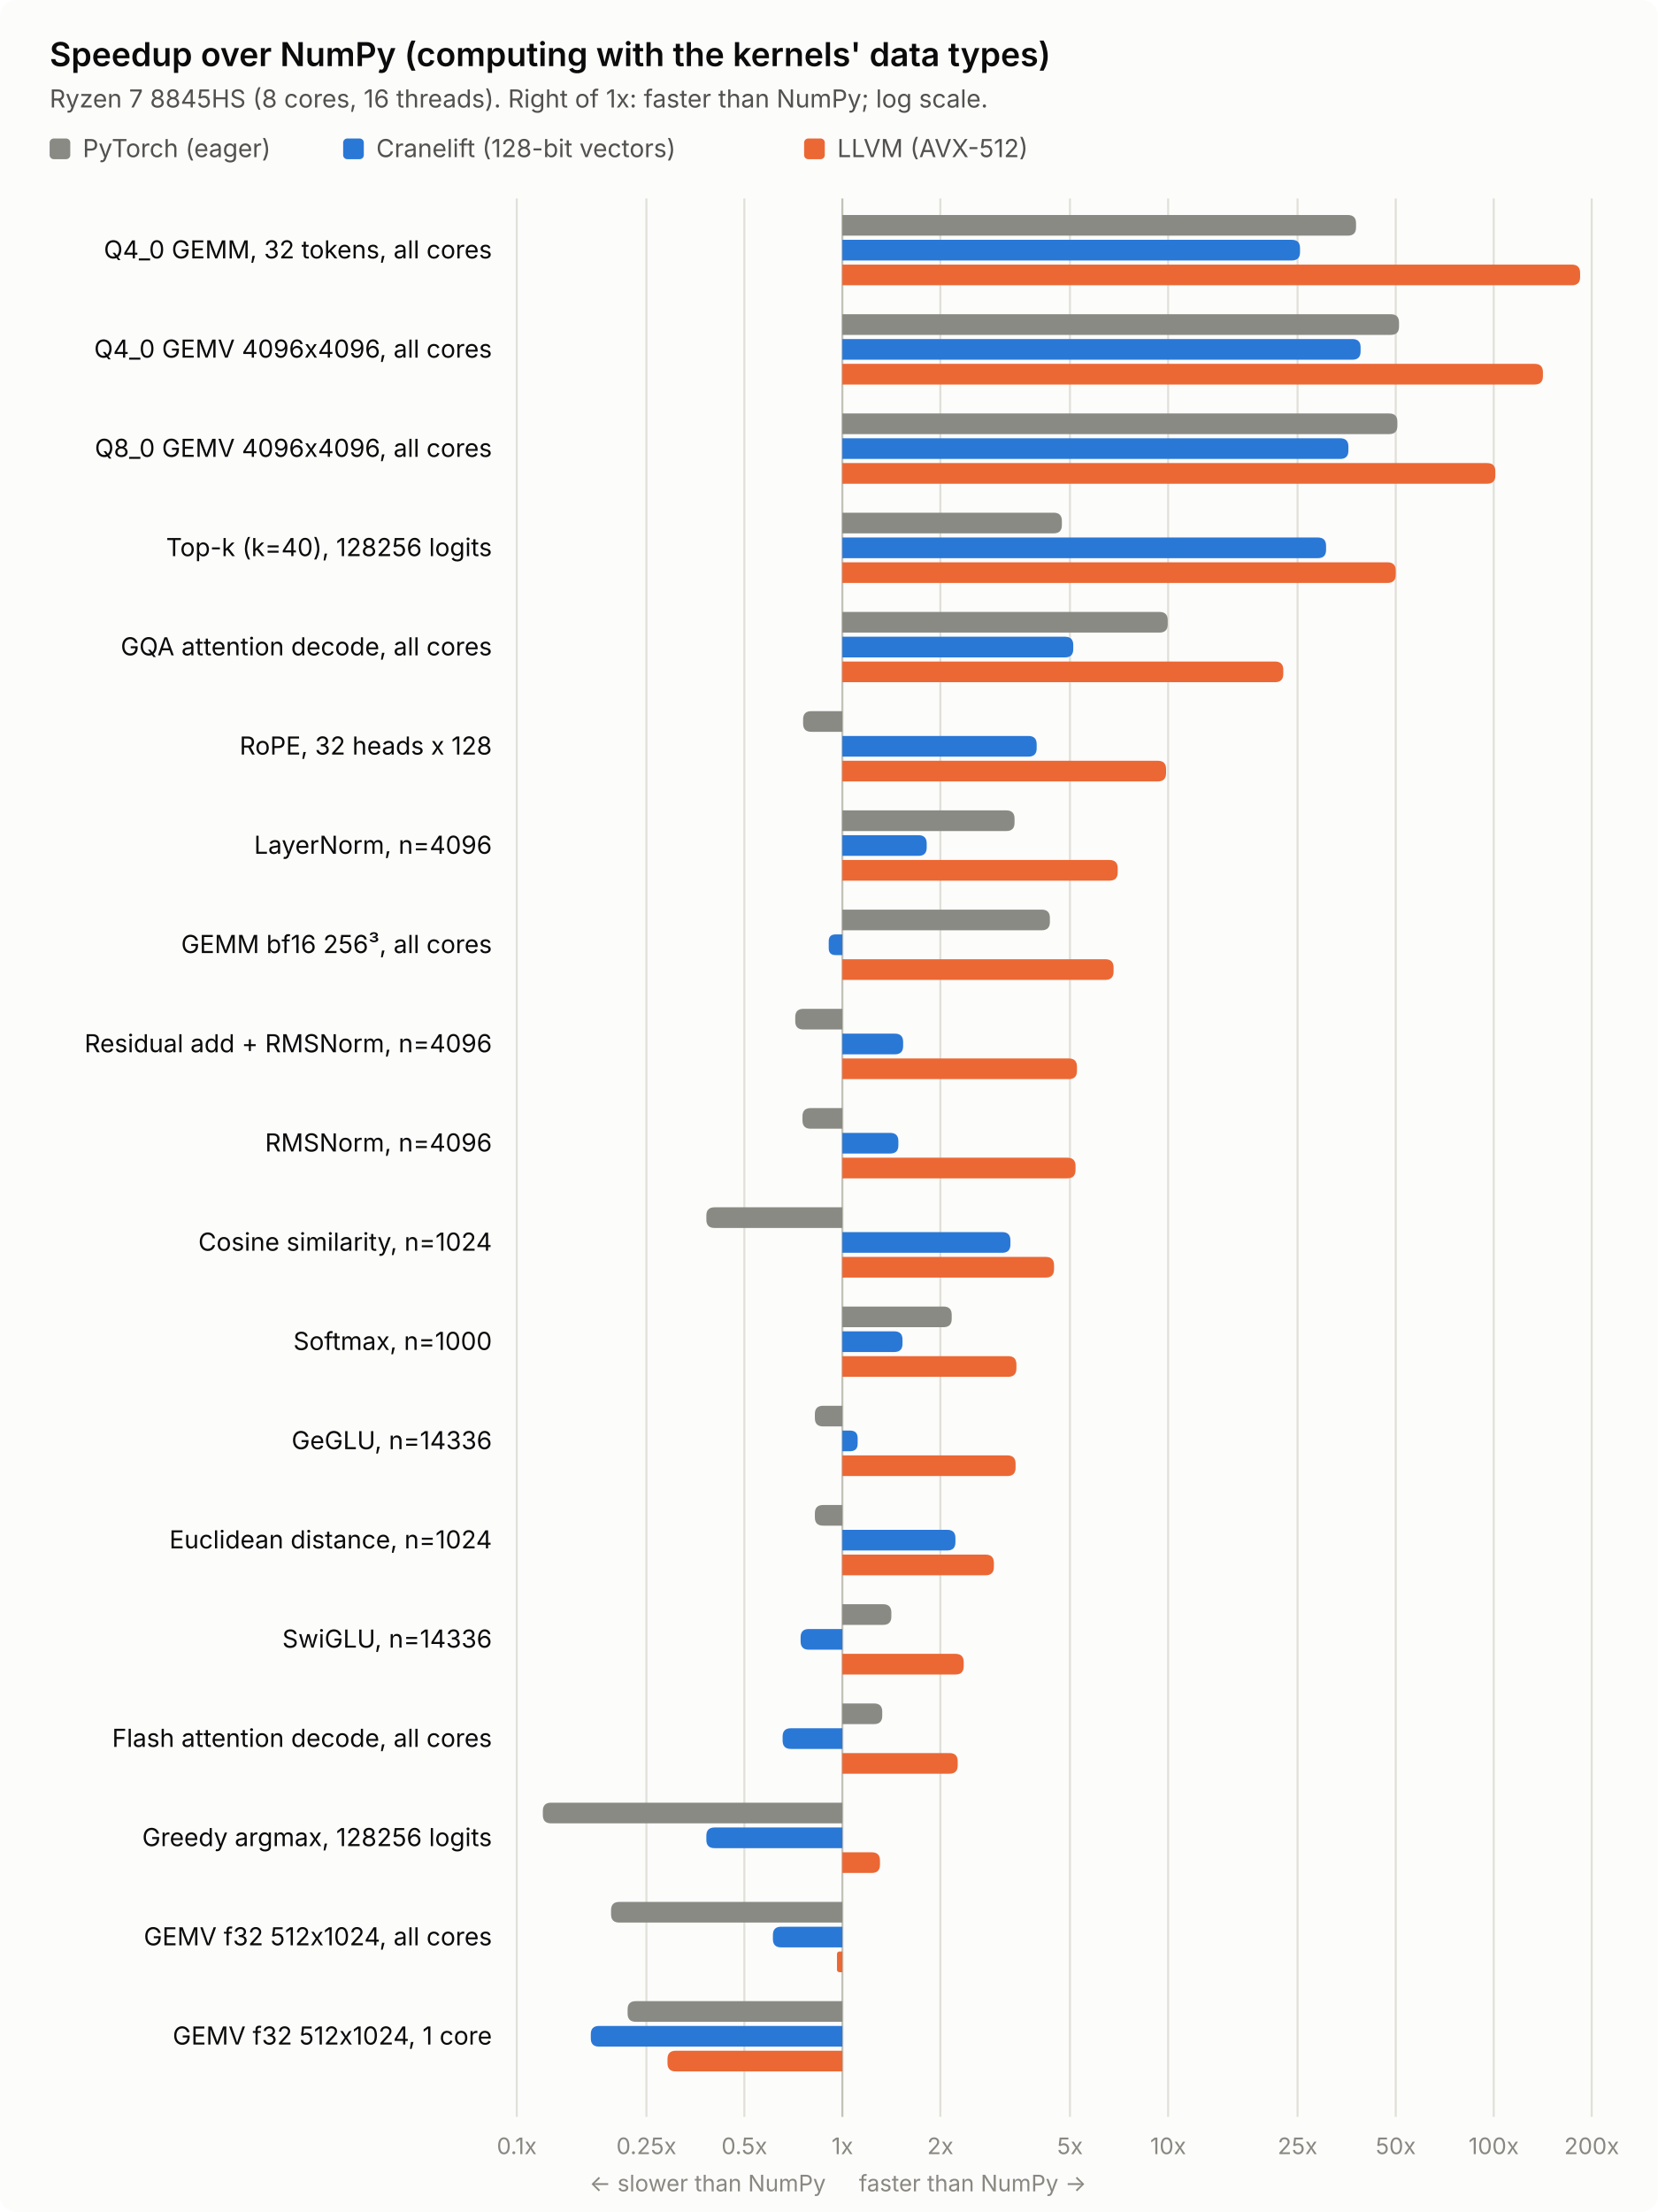
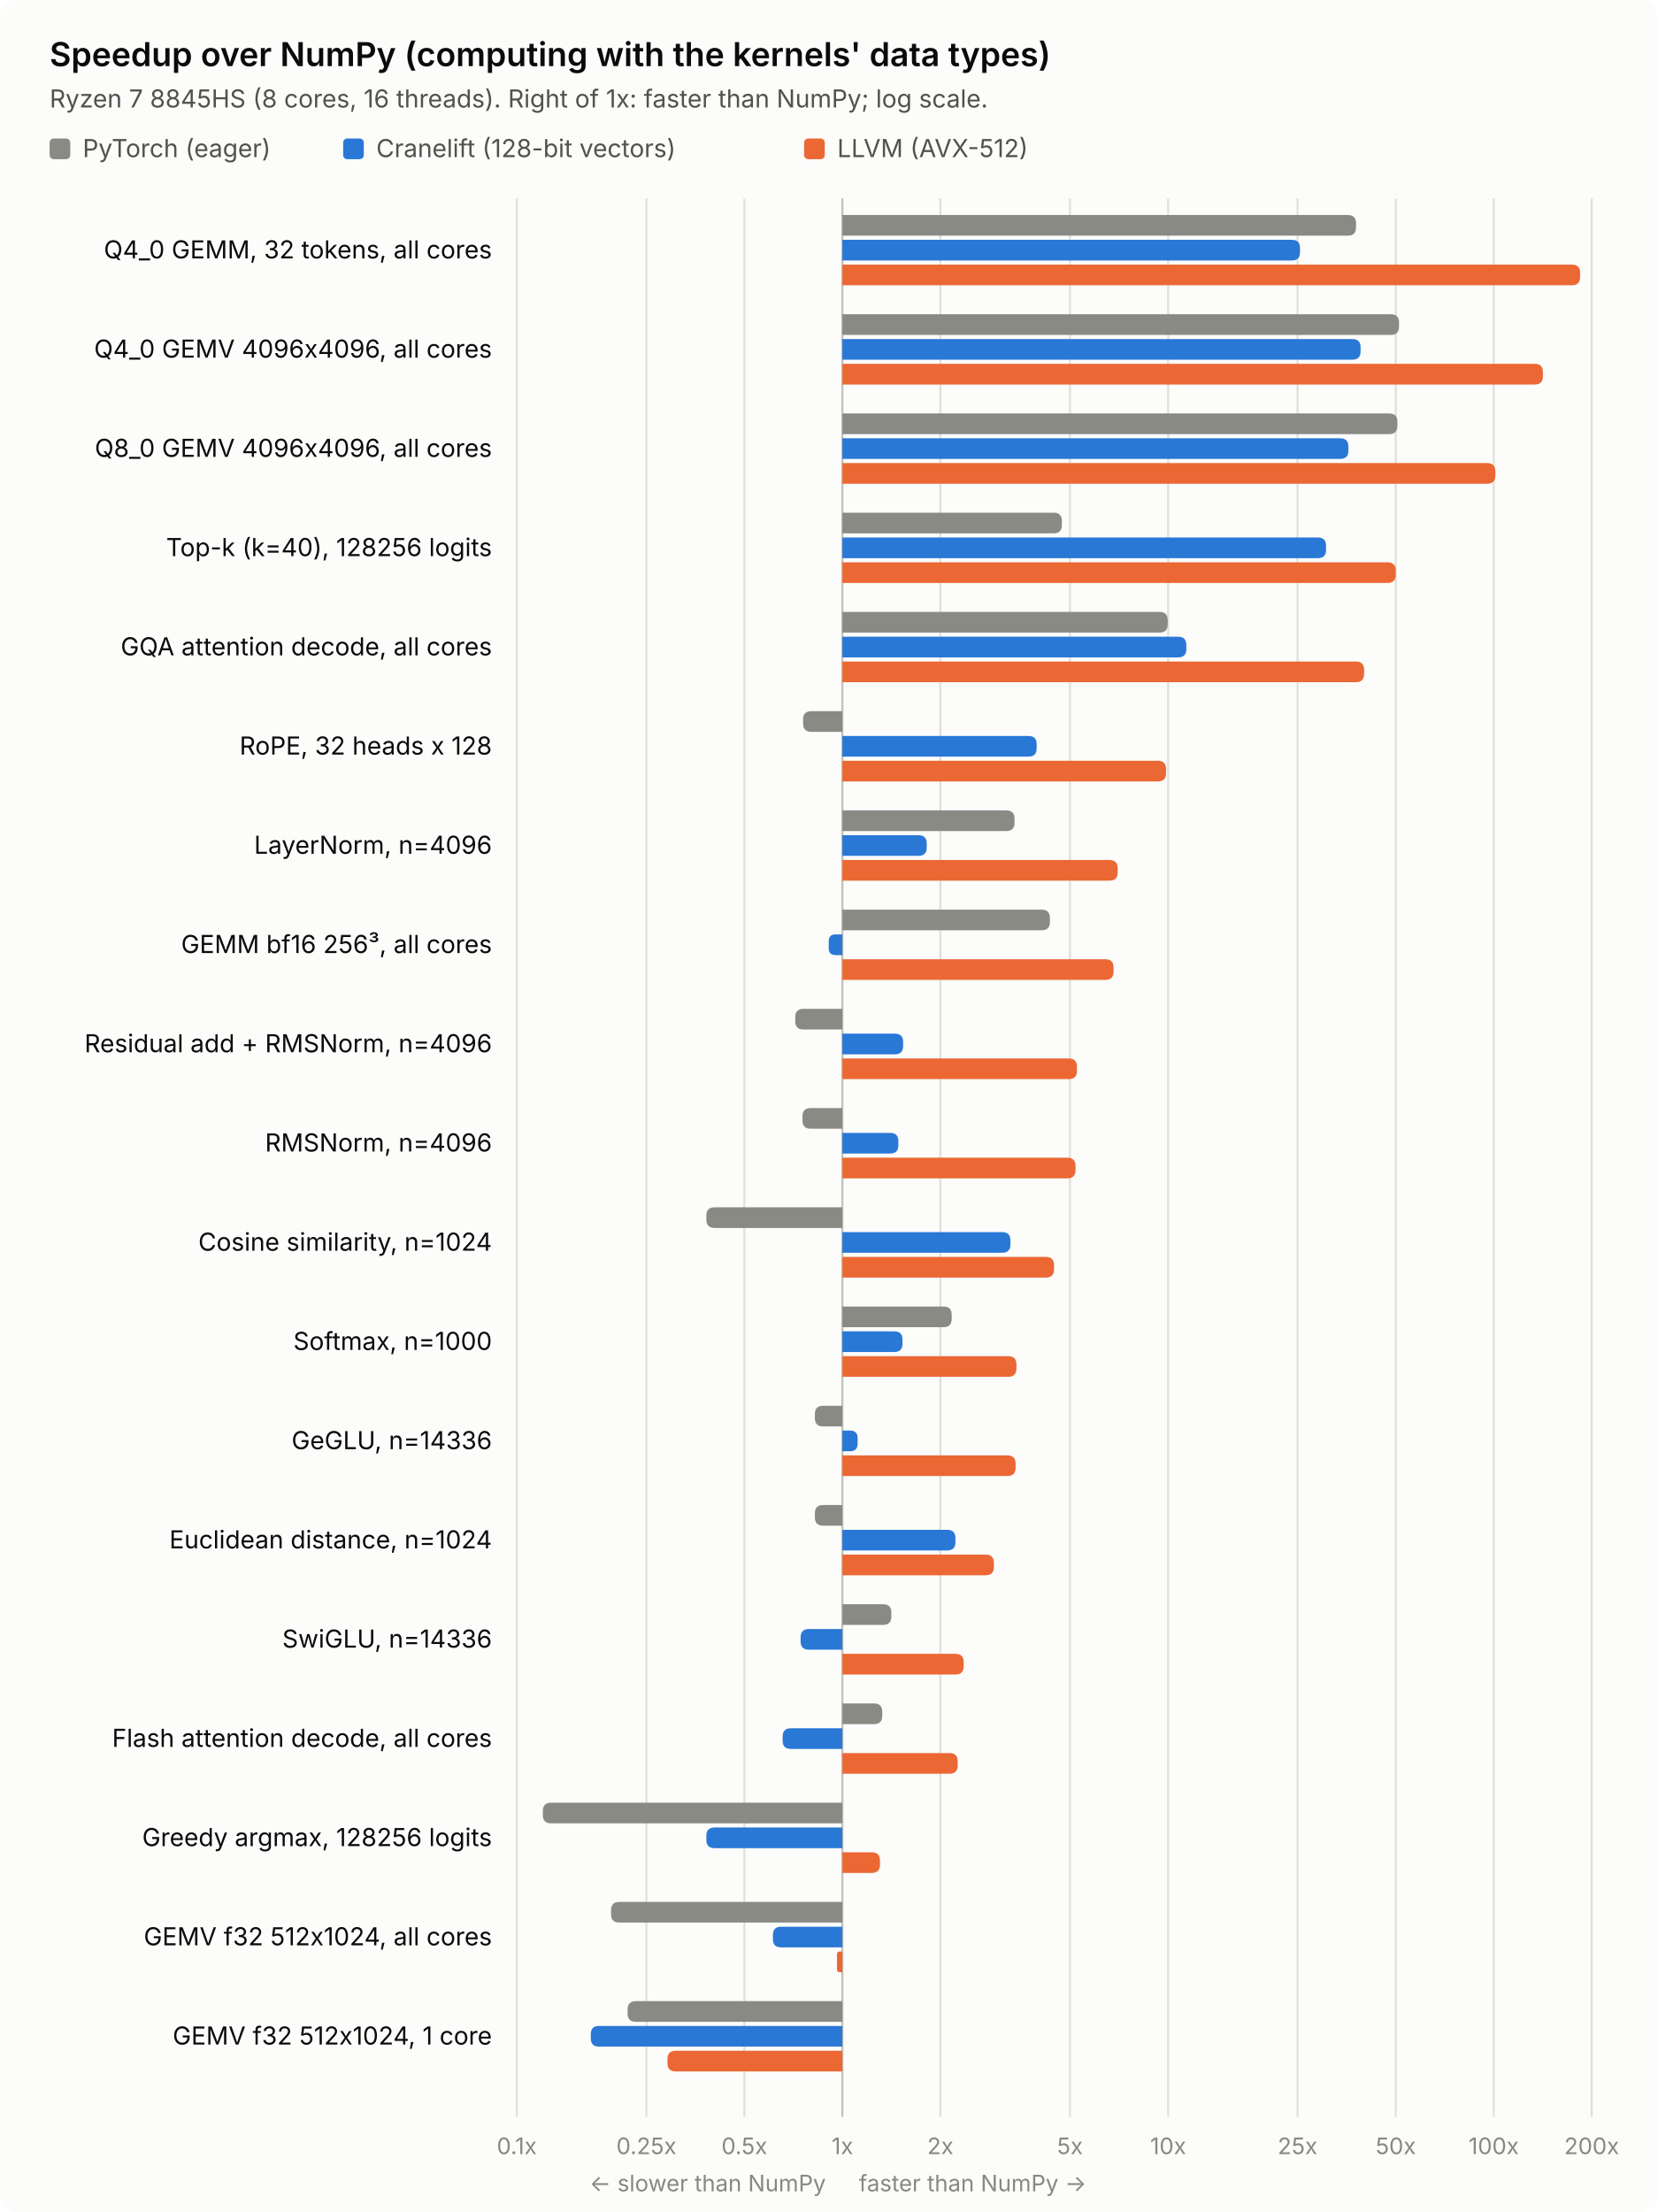
<svg xmlns="http://www.w3.org/2000/svg" width="802" height="1070" viewBox="0 0 802 1070" font-family="system-ui, -apple-system, &quot;Segoe UI&quot;, sans-serif">
  <rect width="802" height="1070" rx="8" fill="#fcfcfb" />
  <text x="24" y="32" font-size="16" font-weight="600" fill="#0b0b0b">Speedup over NumPy (computing with the kernels' data types)</text>
  <text x="24" y="52" font-size="12" fill="#52514e">Ryzen 7 8845HS (8 cores, 16 threads). Right of 1x: faster than NumPy; log scale.</text>
  <rect x="24" y="67" width="10" height="10" rx="2" fill="#8a8a85" />
  <text x="40" y="76" font-size="12" fill="#52514e">PyTorch (eager)</text>
  <rect x="166" y="67" width="10" height="10" rx="2" fill="#2a78d6" />
  <text x="182" y="76" font-size="12" fill="#52514e">Cranelift (128-bit vectors)</text>
  <rect x="389" y="67" width="10" height="10" rx="2" fill="#eb6834" />
  <text x="405" y="76" font-size="12" fill="#52514e">LLVM (AVX-512)</text>
  <line x1="250.0" y1="96" x2="250.0" y2="1024" stroke="#e1e0d9" stroke-width="1" />
  <text x="250.0" y="1042" font-size="11" text-anchor="middle" fill="#898781">0.1x</text>
  <line x1="312.7" y1="96" x2="312.7" y2="1024" stroke="#e1e0d9" stroke-width="1" />
  <text x="312.7" y="1042" font-size="11" text-anchor="middle" fill="#898781">0.25x</text>
  <line x1="360.1" y1="96" x2="360.1" y2="1024" stroke="#e1e0d9" stroke-width="1" />
  <text x="360.1" y="1042" font-size="11" text-anchor="middle" fill="#898781">0.5x</text>
  <line x1="407.5" y1="96" x2="407.5" y2="1024" stroke="#c3c2b7" stroke-width="1" />
  <text x="407.5" y="1042" font-size="11" text-anchor="middle" fill="#898781">1x</text>
  <line x1="454.9" y1="96" x2="454.9" y2="1024" stroke="#e1e0d9" stroke-width="1" />
  <text x="454.9" y="1042" font-size="11" text-anchor="middle" fill="#898781">2x</text>
  <line x1="517.6" y1="96" x2="517.6" y2="1024" stroke="#e1e0d9" stroke-width="1" />
  <text x="517.6" y="1042" font-size="11" text-anchor="middle" fill="#898781">5x</text>
  <line x1="565.1" y1="96" x2="565.1" y2="1024" stroke="#e1e0d9" stroke-width="1" />
  <text x="565.1" y="1042" font-size="11" text-anchor="middle" fill="#898781">10x</text>
  <line x1="627.7" y1="96" x2="627.7" y2="1024" stroke="#e1e0d9" stroke-width="1" />
  <text x="627.7" y="1042" font-size="11" text-anchor="middle" fill="#898781">25x</text>
  <line x1="675.2" y1="96" x2="675.2" y2="1024" stroke="#e1e0d9" stroke-width="1" />
  <text x="675.2" y="1042" font-size="11" text-anchor="middle" fill="#898781">50x</text>
  <line x1="722.6" y1="96" x2="722.6" y2="1024" stroke="#e1e0d9" stroke-width="1" />
  <text x="722.6" y="1042" font-size="11" text-anchor="middle" fill="#898781">100x</text>
  <line x1="770.0" y1="96" x2="770.0" y2="1024" stroke="#e1e0d9" stroke-width="1" />
  <text x="770.0" y="1042" font-size="11" text-anchor="middle" fill="#898781">200x</text>
  <text x="399.5" y="1060" font-size="11" text-anchor="end" fill="#898781">← slower than NumPy</text>
  <text x="415.5" y="1060" font-size="11" fill="#898781">faster than NumPy →</text>
  <text x="238" y="125.0" font-size="12" text-anchor="end" fill="#0b0b0b">Q4_0 GEMM, 32 tokens, all cores</text>
  <path d="M407.5,104.0 H652.0 Q656.0,104.0 656.0,108.0 V110.0 Q656.0,114.0 652.0,114.0 H407.5 Z" fill="#8a8a85" />
  <path d="M407.5,116.0 H624.9 Q628.9,116.0 628.9,120.0 V122.0 Q628.9,126.0 624.9,126.0 H407.5 Z" fill="#2a78d6" />
  <path d="M407.5,128.0 H760.4 Q764.4,128.0 764.4,132.0 V134.0 Q764.4,138.0 760.4,138.0 H407.5 Z" fill="#eb6834" />
  <text x="238" y="173.0" font-size="12" text-anchor="end" fill="#0b0b0b">Q4_0 GEMV 4096x4096, all cores</text>
  <path d="M407.5,152.0 H672.8 Q676.8,152.0 676.8,156.0 V158.0 Q676.8,162.0 672.8,162.0 H407.5 Z" fill="#8a8a85" />
  <path d="M407.5,164.0 H654.2 Q658.2,164.0 658.2,168.0 V170.0 Q658.2,174.0 654.2,174.0 H407.5 Z" fill="#2a78d6" />
  <path d="M407.5,176.0 H742.4 Q746.4,176.0 746.4,180.0 V182.0 Q746.4,186.0 742.4,186.0 H407.5 Z" fill="#eb6834" />
  <text x="238" y="221.0" font-size="12" text-anchor="end" fill="#0b0b0b">Q8_0 GEMV 4096x4096, all cores</text>
  <path d="M407.5,200.0 H672.0 Q676.0,200.0 676.0,204.0 V206.0 Q676.0,210.0 672.0,210.0 H407.5 Z" fill="#8a8a85" />
  <path d="M407.5,212.0 H648.3 Q652.3,212.0 652.3,216.0 V218.0 Q652.3,222.0 648.3,222.0 H407.5 Z" fill="#2a78d6" />
  <path d="M407.5,224.0 H719.4 Q723.4,224.0 723.4,228.0 V230.0 Q723.4,234.0 719.4,234.0 H407.5 Z" fill="#eb6834" />
  <text x="238" y="269.0" font-size="12" text-anchor="end" fill="#0b0b0b">Top-k (k=40), 128256 logits</text>
  <path d="M407.5,248.0 H509.7 Q513.7,248.0 513.7,252.0 V254.0 Q513.7,258.0 509.7,258.0 H407.5 Z" fill="#8a8a85" />
  <path d="M407.5,260.0 H637.5 Q641.5,260.0 641.5,264.0 V266.0 Q641.5,270.0 637.5,270.0 H407.5 Z" fill="#2a78d6" />
  <path d="M407.5,272.0 H671.2 Q675.2,272.0 675.2,276.0 V278.0 Q675.2,282.0 671.2,282.0 H407.5 Z" fill="#eb6834" />
  <text x="238" y="317.0" font-size="12" text-anchor="end" fill="#0b0b0b">GQA attention decode, all cores</text>
  <path d="M407.5,296.0 H560.9 Q564.9,296.0 564.9,300.0 V302.0 Q564.9,306.0 560.9,306.0 H407.5 Z" fill="#8a8a85" />
-   <path d="M407.5,308.0 H515.2 Q519.2,308.0 519.2,312.0 V314.0 Q519.2,318.0 515.2,318.0 H407.5 Z" fill="#2a78d6" />
-   <path d="M407.5,320.0 H616.8 Q620.8,320.0 620.8,324.0 V326.0 Q620.8,330.0 616.8,330.0 H407.5 Z" fill="#eb6834" />
+   <path d="M407.5,308.0 H569.9 Q573.9,308.0 573.9,312.0 V314.0 Q573.9,318.0 569.9,318.0 H407.5 Z" fill="#2a78d6" />
+   <path d="M407.5,320.0 H655.9 Q659.9,320.0 659.9,324.0 V326.0 Q659.9,330.0 655.9,330.0 H407.5 Z" fill="#eb6834" />
  <text x="238" y="365.0" font-size="12" text-anchor="end" fill="#0b0b0b">RoPE, 32 heads x 128</text>
  <path d="M407.5,344.0 H392.5 Q388.5,344.0 388.5,348.0 V350.0 Q388.5,354.0 392.5,354.0 H407.5 Z" fill="#8a8a85" />
  <path d="M407.5,356.0 H497.5 Q501.5,356.0 501.5,360.0 V362.0 Q501.5,366.0 497.5,366.0 H407.5 Z" fill="#2a78d6" />
  <path d="M407.5,368.0 H560.1 Q564.1,368.0 564.1,372.0 V374.0 Q564.1,378.0 560.1,378.0 H407.5 Z" fill="#eb6834" />
  <text x="238" y="413.0" font-size="12" text-anchor="end" fill="#0b0b0b">LayerNorm, n=4096</text>
  <path d="M407.5,392.0 H486.8 Q490.8,392.0 490.8,396.0 V398.0 Q490.8,402.0 486.8,402.0 H407.5 Z" fill="#8a8a85" />
  <path d="M407.5,404.0 H444.3 Q448.3,404.0 448.3,408.0 V410.0 Q448.3,414.0 444.3,414.0 H407.5 Z" fill="#2a78d6" />
  <path d="M407.5,416.0 H536.7 Q540.7,416.0 540.7,420.0 V422.0 Q540.7,426.0 536.7,426.0 H407.5 Z" fill="#eb6834" />
  <text x="238" y="461.0" font-size="12" text-anchor="end" fill="#0b0b0b">GEMM bf16 256³, all cores</text>
  <path d="M407.5,440.0 H503.9 Q507.9,440.0 507.9,444.0 V446.0 Q507.9,450.0 503.9,450.0 H407.5 Z" fill="#8a8a85" />
  <path d="M407.5,452.0 H404.2 Q400.9,452.0 400.9,455.3 V458.7 Q400.9,462.0 404.2,462.0 H407.5 Z" fill="#2a78d6" />
  <path d="M407.5,464.0 H534.7 Q538.7,464.0 538.7,468.0 V470.0 Q538.7,474.0 534.7,474.0 H407.5 Z" fill="#eb6834" />
  <text x="238" y="509.0" font-size="12" text-anchor="end" fill="#0b0b0b">Residual add + RMSNorm, n=4096</text>
  <path d="M407.5,488.0 H388.7 Q384.7,488.0 384.7,492.0 V494.0 Q384.7,498.0 388.7,498.0 H407.5 Z" fill="#8a8a85" />
  <path d="M407.5,500.0 H432.9 Q436.9,500.0 436.9,504.0 V506.0 Q436.9,510.0 432.9,510.0 H407.5 Z" fill="#2a78d6" />
  <path d="M407.5,512.0 H517.0 Q521.0,512.0 521.0,516.0 V518.0 Q521.0,522.0 517.0,522.0 H407.5 Z" fill="#eb6834" />
  <text x="238" y="557.0" font-size="12" text-anchor="end" fill="#0b0b0b">RMSNorm, n=4096</text>
  <path d="M407.5,536.0 H392.2 Q388.2,536.0 388.2,540.0 V542.0 Q388.2,546.0 392.2,546.0 H407.5 Z" fill="#8a8a85" />
  <path d="M407.5,548.0 H430.6 Q434.6,548.0 434.6,552.0 V554.0 Q434.6,558.0 430.6,558.0 H407.5 Z" fill="#2a78d6" />
  <path d="M407.5,560.0 H516.3 Q520.3,560.0 520.3,564.0 V566.0 Q520.3,570.0 516.3,570.0 H407.5 Z" fill="#eb6834" />
  <text x="238" y="605.0" font-size="12" text-anchor="end" fill="#0b0b0b">Cosine similarity, n=1024</text>
  <path d="M407.5,584.0 H345.7 Q341.7,584.0 341.7,588.0 V590.0 Q341.7,594.0 345.7,594.0 H407.5 Z" fill="#8a8a85" />
  <path d="M407.5,596.0 H484.8 Q488.8,596.0 488.8,600.0 V602.0 Q488.8,606.0 484.8,606.0 H407.5 Z" fill="#2a78d6" />
  <path d="M407.5,608.0 H505.9 Q509.9,608.0 509.9,612.0 V614.0 Q509.9,618.0 505.9,618.0 H407.5 Z" fill="#eb6834" />
  <text x="238" y="653.0" font-size="12" text-anchor="end" fill="#0b0b0b">Softmax, n=1000</text>
  <path d="M407.5,632.0 H456.4 Q460.4,632.0 460.4,636.0 V638.0 Q460.4,642.0 456.4,642.0 H407.5 Z" fill="#8a8a85" />
  <path d="M407.5,644.0 H432.6 Q436.6,644.0 436.6,648.0 V650.0 Q436.6,654.0 432.6,654.0 H407.5 Z" fill="#2a78d6" />
  <path d="M407.5,656.0 H487.7 Q491.7,656.0 491.7,660.0 V662.0 Q491.7,666.0 487.7,666.0 H407.5 Z" fill="#eb6834" />
  <text x="238" y="701.0" font-size="12" text-anchor="end" fill="#0b0b0b">GeGLU, n=14336</text>
  <path d="M407.5,680.0 H398.2 Q394.2,680.0 394.2,684.0 V686.0 Q394.2,690.0 398.2,690.0 H407.5 Z" fill="#8a8a85" />
  <path d="M407.5,692.0 H411.2 Q414.9,692.0 414.9,695.7 V698.3 Q414.9,702.0 411.2,702.0 H407.5 Z" fill="#2a78d6" />
  <path d="M407.5,704.0 H487.3 Q491.3,704.0 491.3,708.0 V710.0 Q491.3,714.0 487.3,714.0 H407.5 Z" fill="#eb6834" />
  <text x="238" y="749.0" font-size="12" text-anchor="end" fill="#0b0b0b">Euclidean distance, n=1024</text>
  <path d="M407.5,728.0 H398.2 Q394.2,728.0 394.2,732.0 V734.0 Q394.2,738.0 398.2,738.0 H407.5 Z" fill="#8a8a85" />
  <path d="M407.5,740.0 H458.2 Q462.2,740.0 462.2,744.0 V746.0 Q462.2,750.0 458.2,750.0 H407.5 Z" fill="#2a78d6" />
  <path d="M407.5,752.0 H476.8 Q480.8,752.0 480.8,756.0 V758.0 Q480.8,762.0 476.8,762.0 H407.5 Z" fill="#eb6834" />
  <text x="238" y="797.0" font-size="12" text-anchor="end" fill="#0b0b0b">SwiGLU, n=14336</text>
  <path d="M407.5,776.0 H427.2 Q431.2,776.0 431.2,780.0 V782.0 Q431.2,786.0 427.2,786.0 H407.5 Z" fill="#8a8a85" />
  <path d="M407.5,788.0 H391.3 Q387.3,788.0 387.3,792.0 V794.0 Q387.3,798.0 391.3,798.0 H407.5 Z" fill="#2a78d6" />
  <path d="M407.5,800.0 H462.2 Q466.2,800.0 466.2,804.0 V806.0 Q466.2,810.0 462.2,810.0 H407.5 Z" fill="#eb6834" />
  <text x="238" y="845.0" font-size="12" text-anchor="end" fill="#0b0b0b">Flash attention decode, all cores</text>
  <path d="M407.5,824.0 H422.8 Q426.8,824.0 426.8,828.0 V830.0 Q426.8,834.0 422.8,834.0 H407.5 Z" fill="#8a8a85" />
  <path d="M407.5,836.0 H382.6 Q378.6,836.0 378.6,840.0 V842.0 Q378.6,846.0 382.6,846.0 H407.5 Z" fill="#2a78d6" />
  <path d="M407.5,848.0 H459.3 Q463.3,848.0 463.3,852.0 V854.0 Q463.3,858.0 459.3,858.0 H407.5 Z" fill="#eb6834" />
  <text x="238" y="893.0" font-size="12" text-anchor="end" fill="#0b0b0b">Greedy argmax, 128256 logits</text>
  <path d="M407.5,872.0 H266.6 Q262.6,872.0 262.6,876.0 V878.0 Q262.6,882.0 266.6,882.0 H407.5 Z" fill="#8a8a85" />
  <path d="M407.5,884.0 H345.7 Q341.7,884.0 341.7,888.0 V890.0 Q341.7,894.0 345.7,894.0 H407.5 Z" fill="#2a78d6" />
  <path d="M407.5,896.0 H421.7 Q425.7,896.0 425.7,900.0 V902.0 Q425.7,906.0 421.7,906.0 H407.5 Z" fill="#eb6834" />
  <text x="238" y="941.0" font-size="12" text-anchor="end" fill="#0b0b0b">GEMV f32 512x1024, all cores</text>
  <path d="M407.5,920.0 H299.6 Q295.6,920.0 295.6,924.0 V926.0 Q295.6,930.0 299.6,930.0 H407.5 Z" fill="#8a8a85" />
  <path d="M407.5,932.0 H377.9 Q373.9,932.0 373.9,936.0 V938.0 Q373.9,942.0 377.9,942.0 H407.5 Z" fill="#2a78d6" />
  <path d="M407.5,944.0 H406.2 Q404.9,944.0 404.9,945.3 V952.7 Q404.9,954.0 406.2,954.0 H407.5 Z" fill="#eb6834" />
  <text x="238" y="989.0" font-size="12" text-anchor="end" fill="#0b0b0b">GEMV f32 512x1024, 1 core</text>
  <path d="M407.5,968.0 H307.6 Q303.6,968.0 303.6,972.0 V974.0 Q303.6,978.0 307.6,978.0 H407.5 Z" fill="#8a8a85" />
  <path d="M407.5,980.0 H289.8 Q285.8,980.0 285.8,984.0 V986.0 Q285.8,990.0 289.8,990.0 H407.5 Z" fill="#2a78d6" />
  <path d="M407.5,992.0 H326.9 Q322.9,992.0 322.9,996.0 V998.0 Q322.9,1002.0 326.9,1002.0 H407.5 Z" fill="#eb6834" />
</svg>
